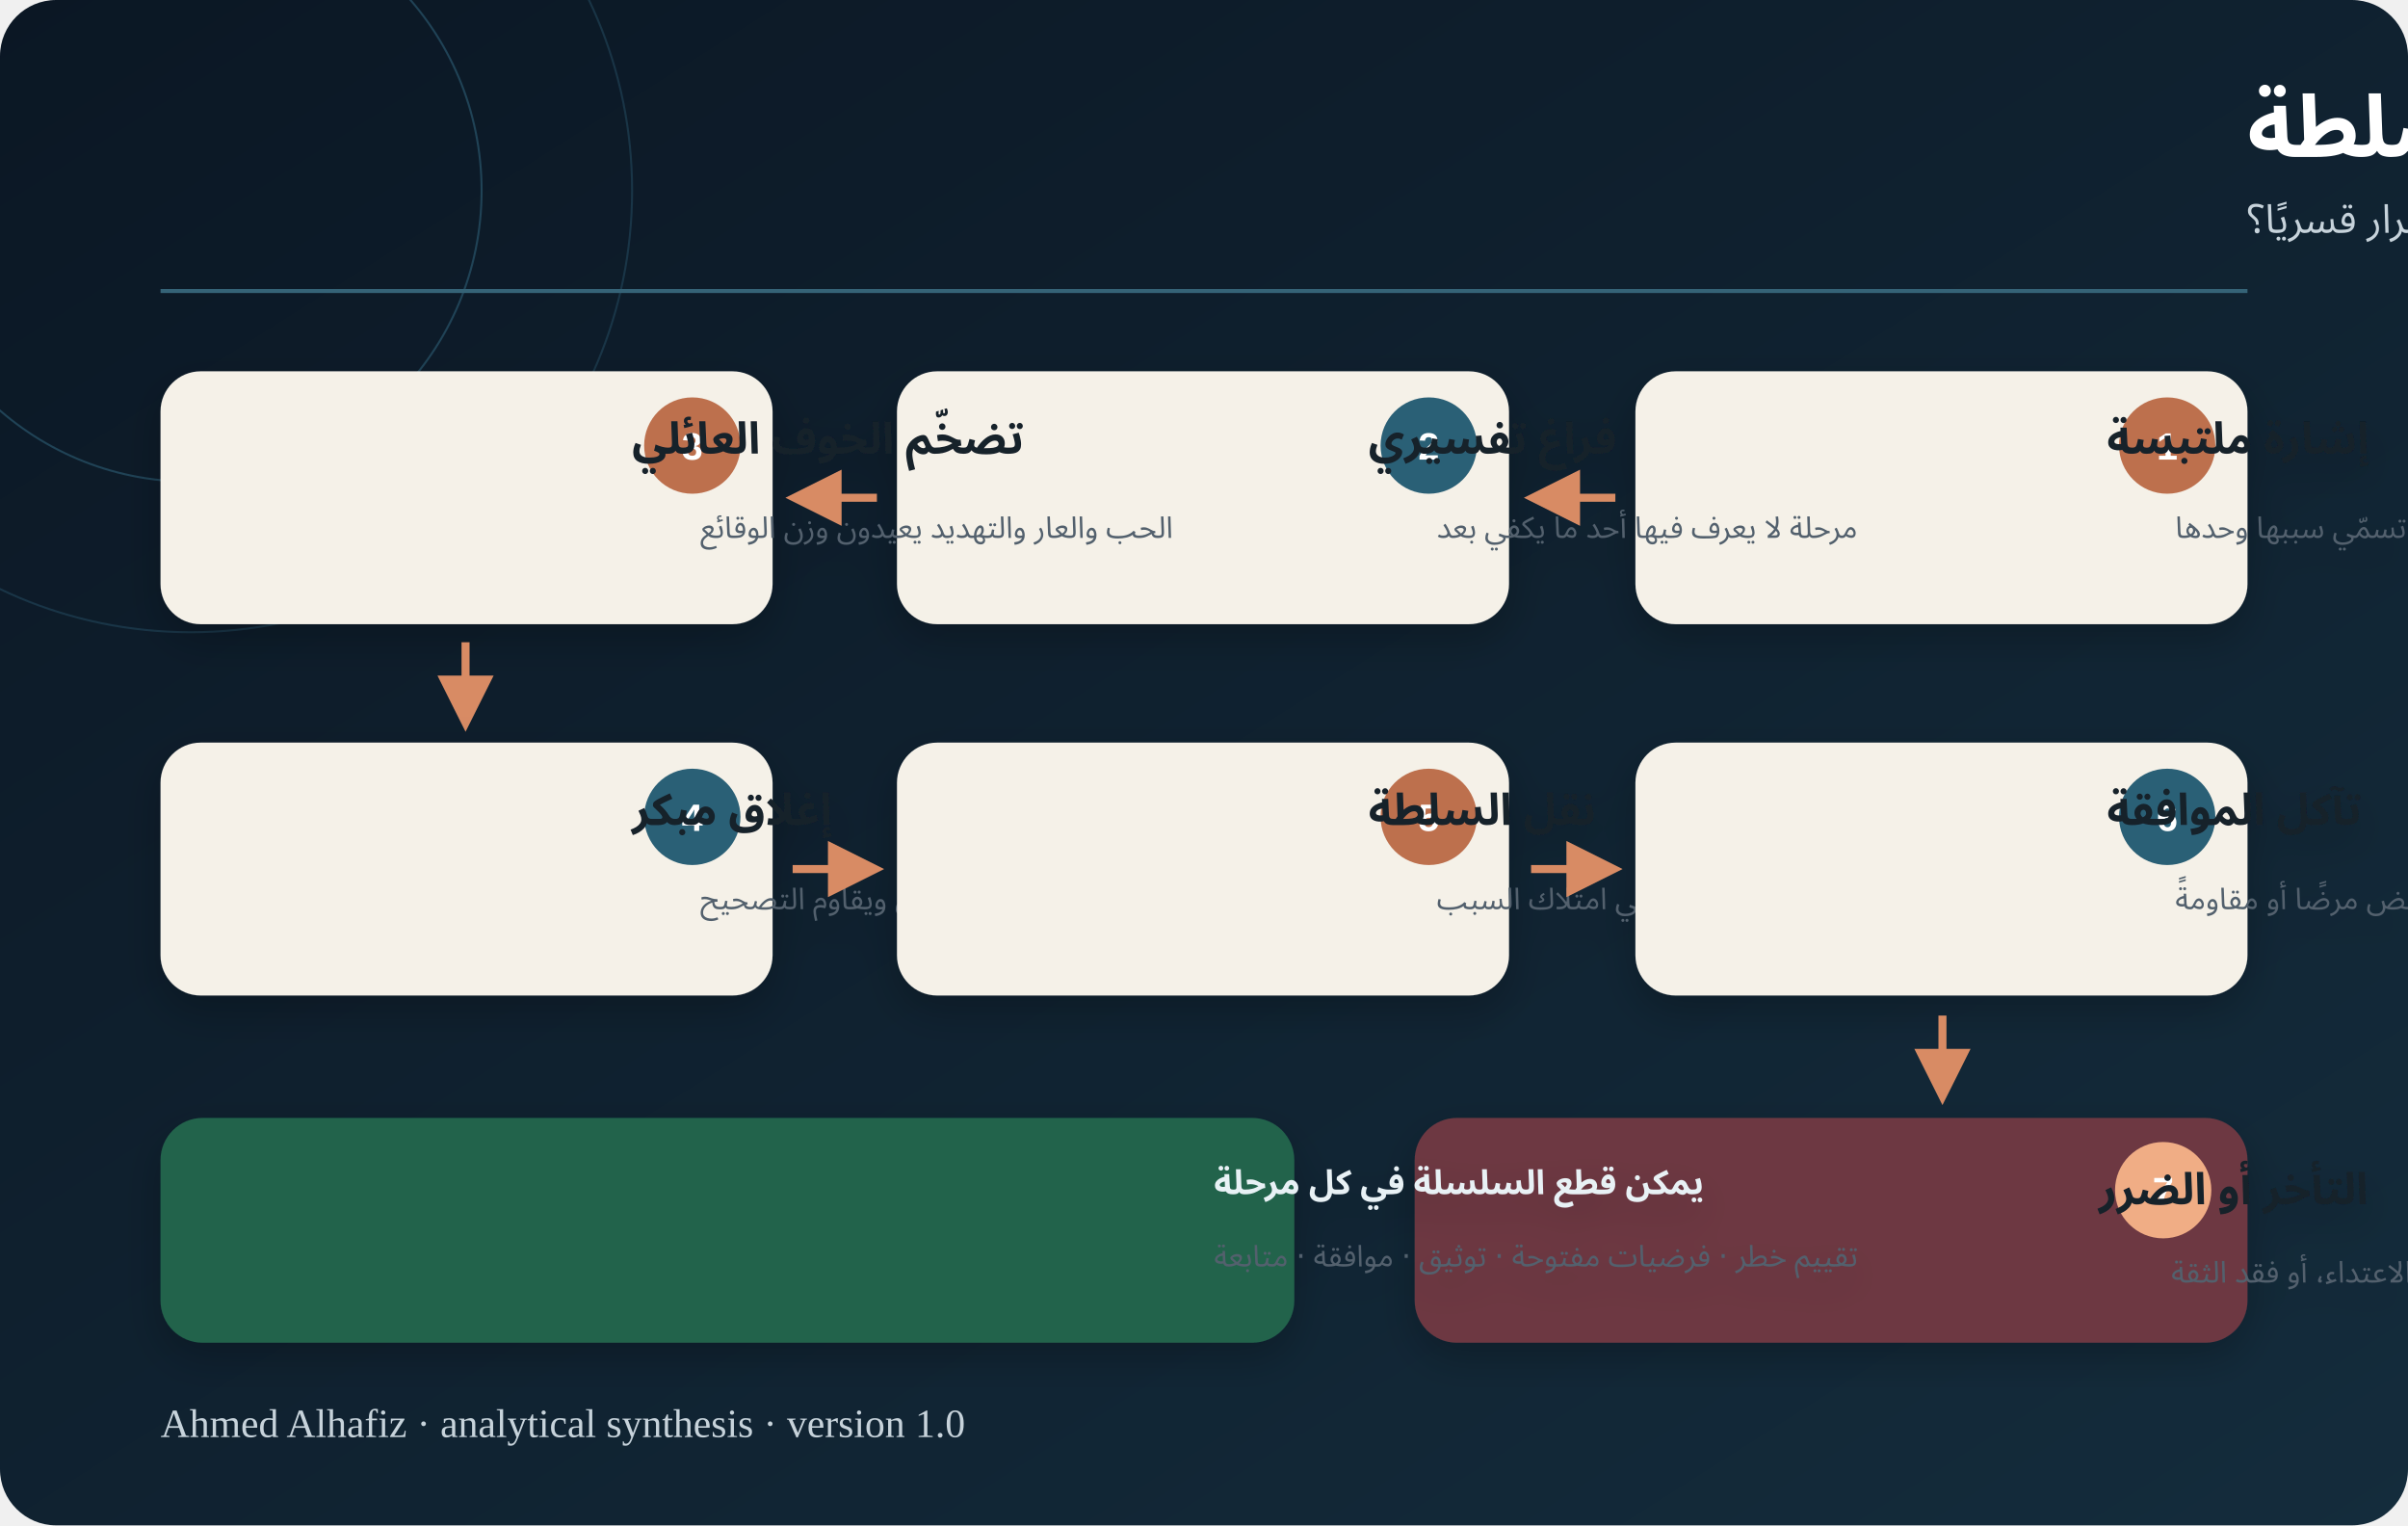
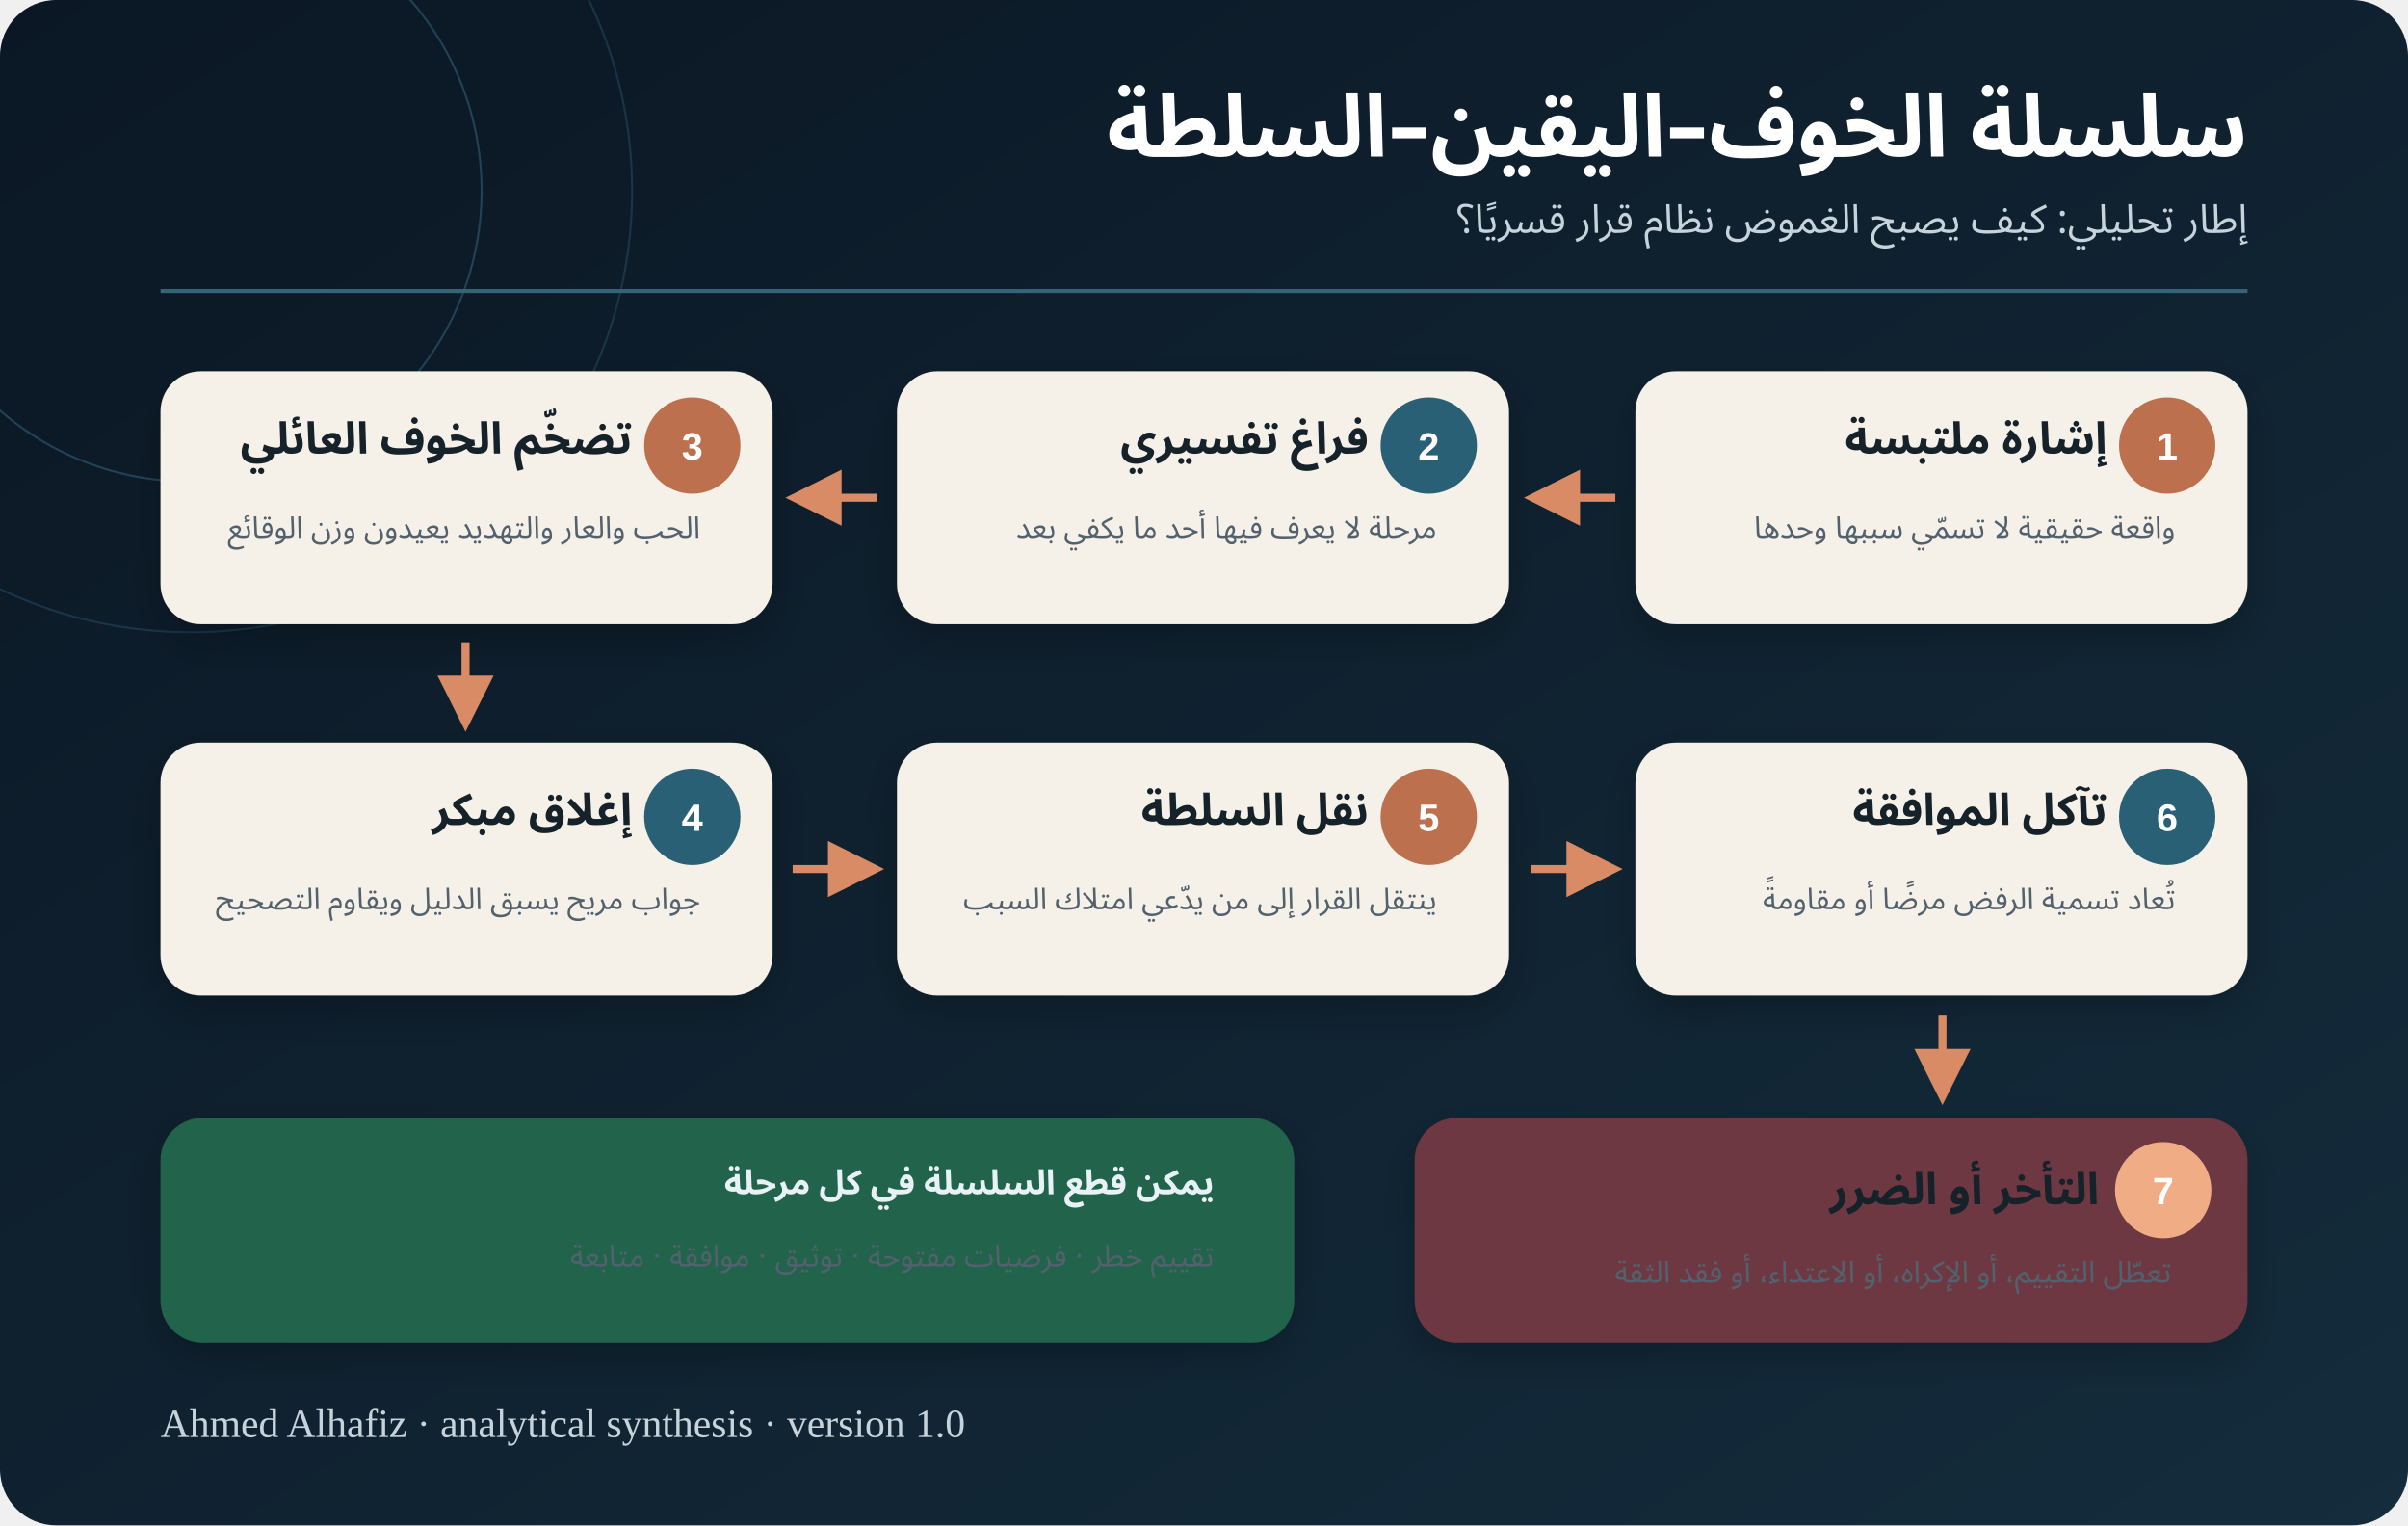
<svg xmlns="http://www.w3.org/2000/svg" width="1200" height="760" viewBox="0 0 1200 760" role="img" aria-labelledby="title desc">
  <defs>
    <linearGradient id="bg" x1="0" y1="0" x2="1" y2="1">
      <stop offset="0" stop-color="#0b1724" />
      <stop offset="1" stop-color="#142c3c" />
    </linearGradient>
    <filter id="shadow" x="-20%" y="-20%" width="140%" height="140%">
      <feDropShadow dx="0" dy="8" stdDeviation="10" flood-color="#071019" flood-opacity=".22" />
    </filter>
    <marker id="arrow" viewBox="0 0 10 10" refX="8" refY="5" markerWidth="7" markerHeight="7" orient="auto-start-reverse">
      <path d="M0 0L10 5L0 10Z" fill="#d88b64" />
    </marker>
    <style>
-     .ar{font-family:"Noto Sans Arabic","DejaVu Sans",Arial,sans-serif;direction:rtl;unicode-bidi:bidi-override}.title{font-size:43px;font-weight:800;fill:#fff}.subtitle{font-size:20px;fill:#c7d3db}.stage{font-size:22px;font-weight:800;fill:#17202a}.note{font-size:15px;fill:#52616d}.number{font-family:Arial,sans-serif;font-size:19px;font-weight:800;fill:#fff}.interrupt{font-size:17px;font-weight:700;fill:#e8f1f5}
+     .ar{font-family:"Noto Sans Arabic","DejaVu Sans",Arial,sans-serif}.title{font-size:43px;font-weight:800;fill:#fff}.subtitle{font-size:20px;fill:#c7d3db}.stage{font-size:22px;font-weight:800;fill:#17202a}.note{font-size:15px;fill:#52616d}.number{font-family:Arial,sans-serif;font-size:19px;font-weight:800;fill:#fff}.interrupt{font-size:17px;font-weight:700;fill:#e8f1f5}
  </style>
  </defs>
  <rect width="1200" height="760" rx="28" fill="url(#bg)" />
  <circle cx="95" cy="95" r="145" fill="none" stroke="#28546a" stroke-width="1" opacity=".7" />
  <circle cx="95" cy="95" r="220" fill="none" stroke="#28546a" stroke-width="1" opacity=".45" />
  <text x="1120" y="78" text-anchor="end" class="ar title">سلسلة الخوف–اليقين–السلطة</text>
  <text x="1120" y="116" text-anchor="end" class="ar subtitle">إطار تحليلي: كيف يصبح الغموض نظام قرار قسريًا؟</text>
  <line x1="80" y1="145" x2="1120" y2="145" stroke="#356377" stroke-width="2" />
  <g filter="url(#shadow)">
    <rect x="815" y="185" width="305" height="126" rx="20" fill="#f5f1e8" />
    <circle cx="1080" cy="222" r="24" fill="#bd704e" />
    <text x="1080" y="229" text-anchor="middle" class="number">1</text>
    <text x="1050" y="226" text-anchor="end" class="ar stage">إشارة ملتبسة</text>
    <text x="1084" y="268" text-anchor="end" class="ar note">واقعة حقيقية لا تسمّي سببها وحدها</text>
    <rect x="447" y="185" width="305" height="126" rx="20" fill="#f5f1e8" />
    <circle cx="712" cy="222" r="24" fill="#2b6076" />
    <text x="712" y="229" text-anchor="middle" class="number">2</text>
    <text x="682" y="226" text-anchor="end" class="ar stage">فراغ تفسيري</text>
    <text x="716" y="268" text-anchor="end" class="ar note">مرحلة لا يعرف فيها أحد ما يكفي بعد</text>
    <rect x="80" y="185" width="305" height="126" rx="20" fill="#f5f1e8" />
    <circle cx="345" cy="222" r="24" fill="#bd704e" />
    <text x="345" y="229" text-anchor="middle" class="number">3</text>
    <text x="315" y="226" text-anchor="end" class="ar stage">تضخّم الخوف العائلي</text>
    <text x="349" y="268" text-anchor="end" class="ar note">الحب والعار والتهديد يعيدون وزن الوقائع</text>
  </g>
  <path d="M805 248H765" stroke="#d88b64" stroke-width="4" marker-end="url(#arrow)" />
  <path d="M437 248H397" stroke="#d88b64" stroke-width="4" marker-end="url(#arrow)" />
  <path d="M232 320V359" stroke="#d88b64" stroke-width="4" marker-end="url(#arrow)" />
  <g filter="url(#shadow)">
    <rect x="80" y="370" width="305" height="126" rx="20" fill="#f5f1e8" />
    <circle cx="345" cy="407" r="24" fill="#2b6076" />
    <text x="345" y="414" text-anchor="middle" class="number">4</text>
    <text x="315" y="411" text-anchor="end" class="ar stage">إغلاق مبكر</text>
    <text x="349" y="453" text-anchor="end" class="ar note">جواب مريح يسبق الدليل ويقاوم التصحيح</text>
    <rect x="447" y="370" width="305" height="126" rx="20" fill="#f5f1e8" />
    <circle cx="712" cy="407" r="24" fill="#bd704e" />
    <text x="712" y="414" text-anchor="middle" class="number">5</text>
    <text x="682" y="411" text-anchor="end" class="ar stage">نقل السلطة</text>
    <text x="716" y="453" text-anchor="end" class="ar note">ينتقل القرار إلى من يدّعي امتلاك السبب</text>
    <rect x="815" y="370" width="305" height="126" rx="20" fill="#f5f1e8" />
    <circle cx="1080" cy="407" r="24" fill="#2b6076" />
    <text x="1080" y="414" text-anchor="middle" class="number">6</text>
    <text x="1050" y="411" text-anchor="end" class="ar stage">تآكل الموافقة</text>
    <text x="1084" y="453" text-anchor="end" class="ar note">تُعاد تسمية الرفض مرضًا أو مقاومةً</text>
  </g>
  <path d="M395 433H435" stroke="#d88b64" stroke-width="4" marker-end="url(#arrow)" />
  <path d="M763 433H803" stroke="#d88b64" stroke-width="4" marker-end="url(#arrow)" />
  <path d="M968 506V545" stroke="#d88b64" stroke-width="4" marker-end="url(#arrow)" />
  <g filter="url(#shadow)">
    <rect x="705" y="557" width="415" height="112" rx="21" fill="#6d3942" />
    <circle cx="1078" cy="593" r="24" fill="#f0ad85" />
    <text x="1078" y="600" text-anchor="middle" class="number" fill="#17202a">7</text>
    <text x="1046" y="600" text-anchor="end" class="ar stage" fill="#fff">التأخر أو الضرر</text>
    <text x="1082" y="639" text-anchor="end" class="ar note" fill="#f3dfe2">تعطّل التقييم، أو الإكراه، أو الاعتداء، أو فقد الثقة</text>
  </g>
  <g filter="url(#shadow)">
    <rect x="80" y="557" width="565" height="112" rx="21" fill="#23634b" />
    <text x="605" y="595" text-anchor="end" class="ar interrupt">يمكن قطع السلسلة في كل مرحلة</text>
    <text x="605" y="631" text-anchor="end" class="ar note" fill="#d9ece3">تقييم خطر · فرضيات مفتوحة · توثيق · موافقة · متابعة</text>
  </g>
  <text x="80" y="716" class="subtitle" font-size="14">Ahmed Alhafiz · analytical synthesis · version 1.0</text>
</svg>
